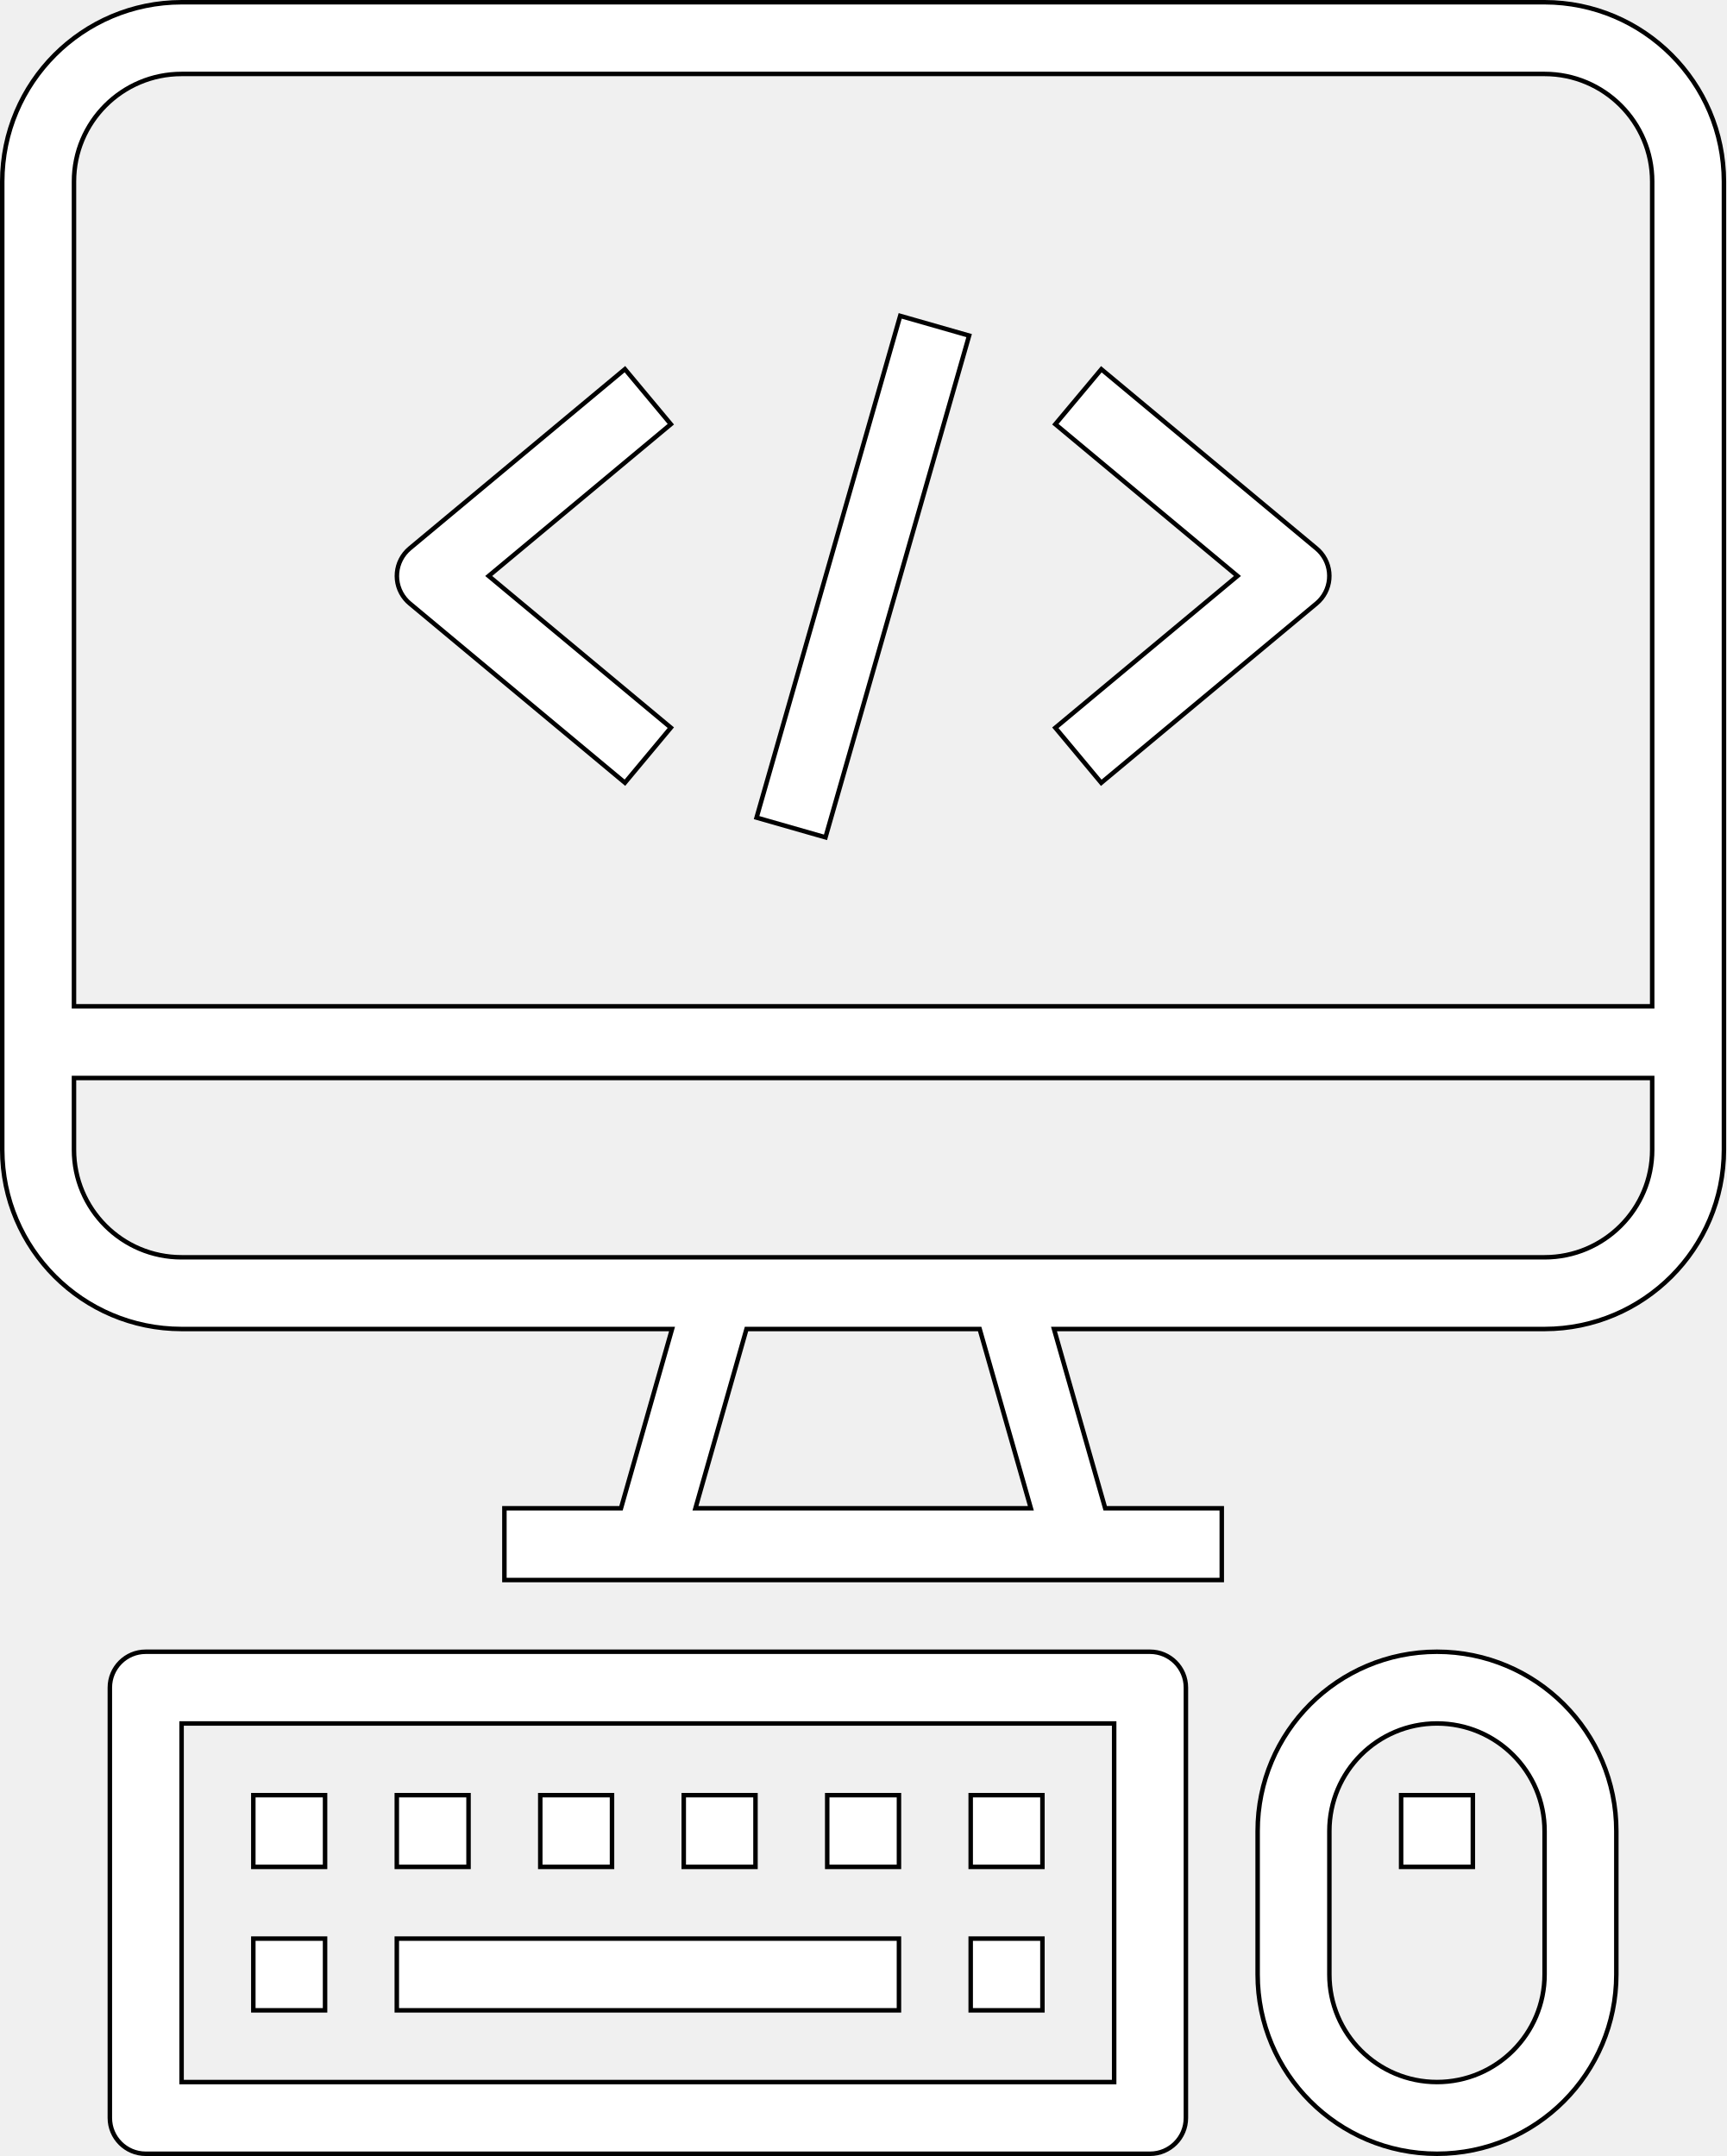
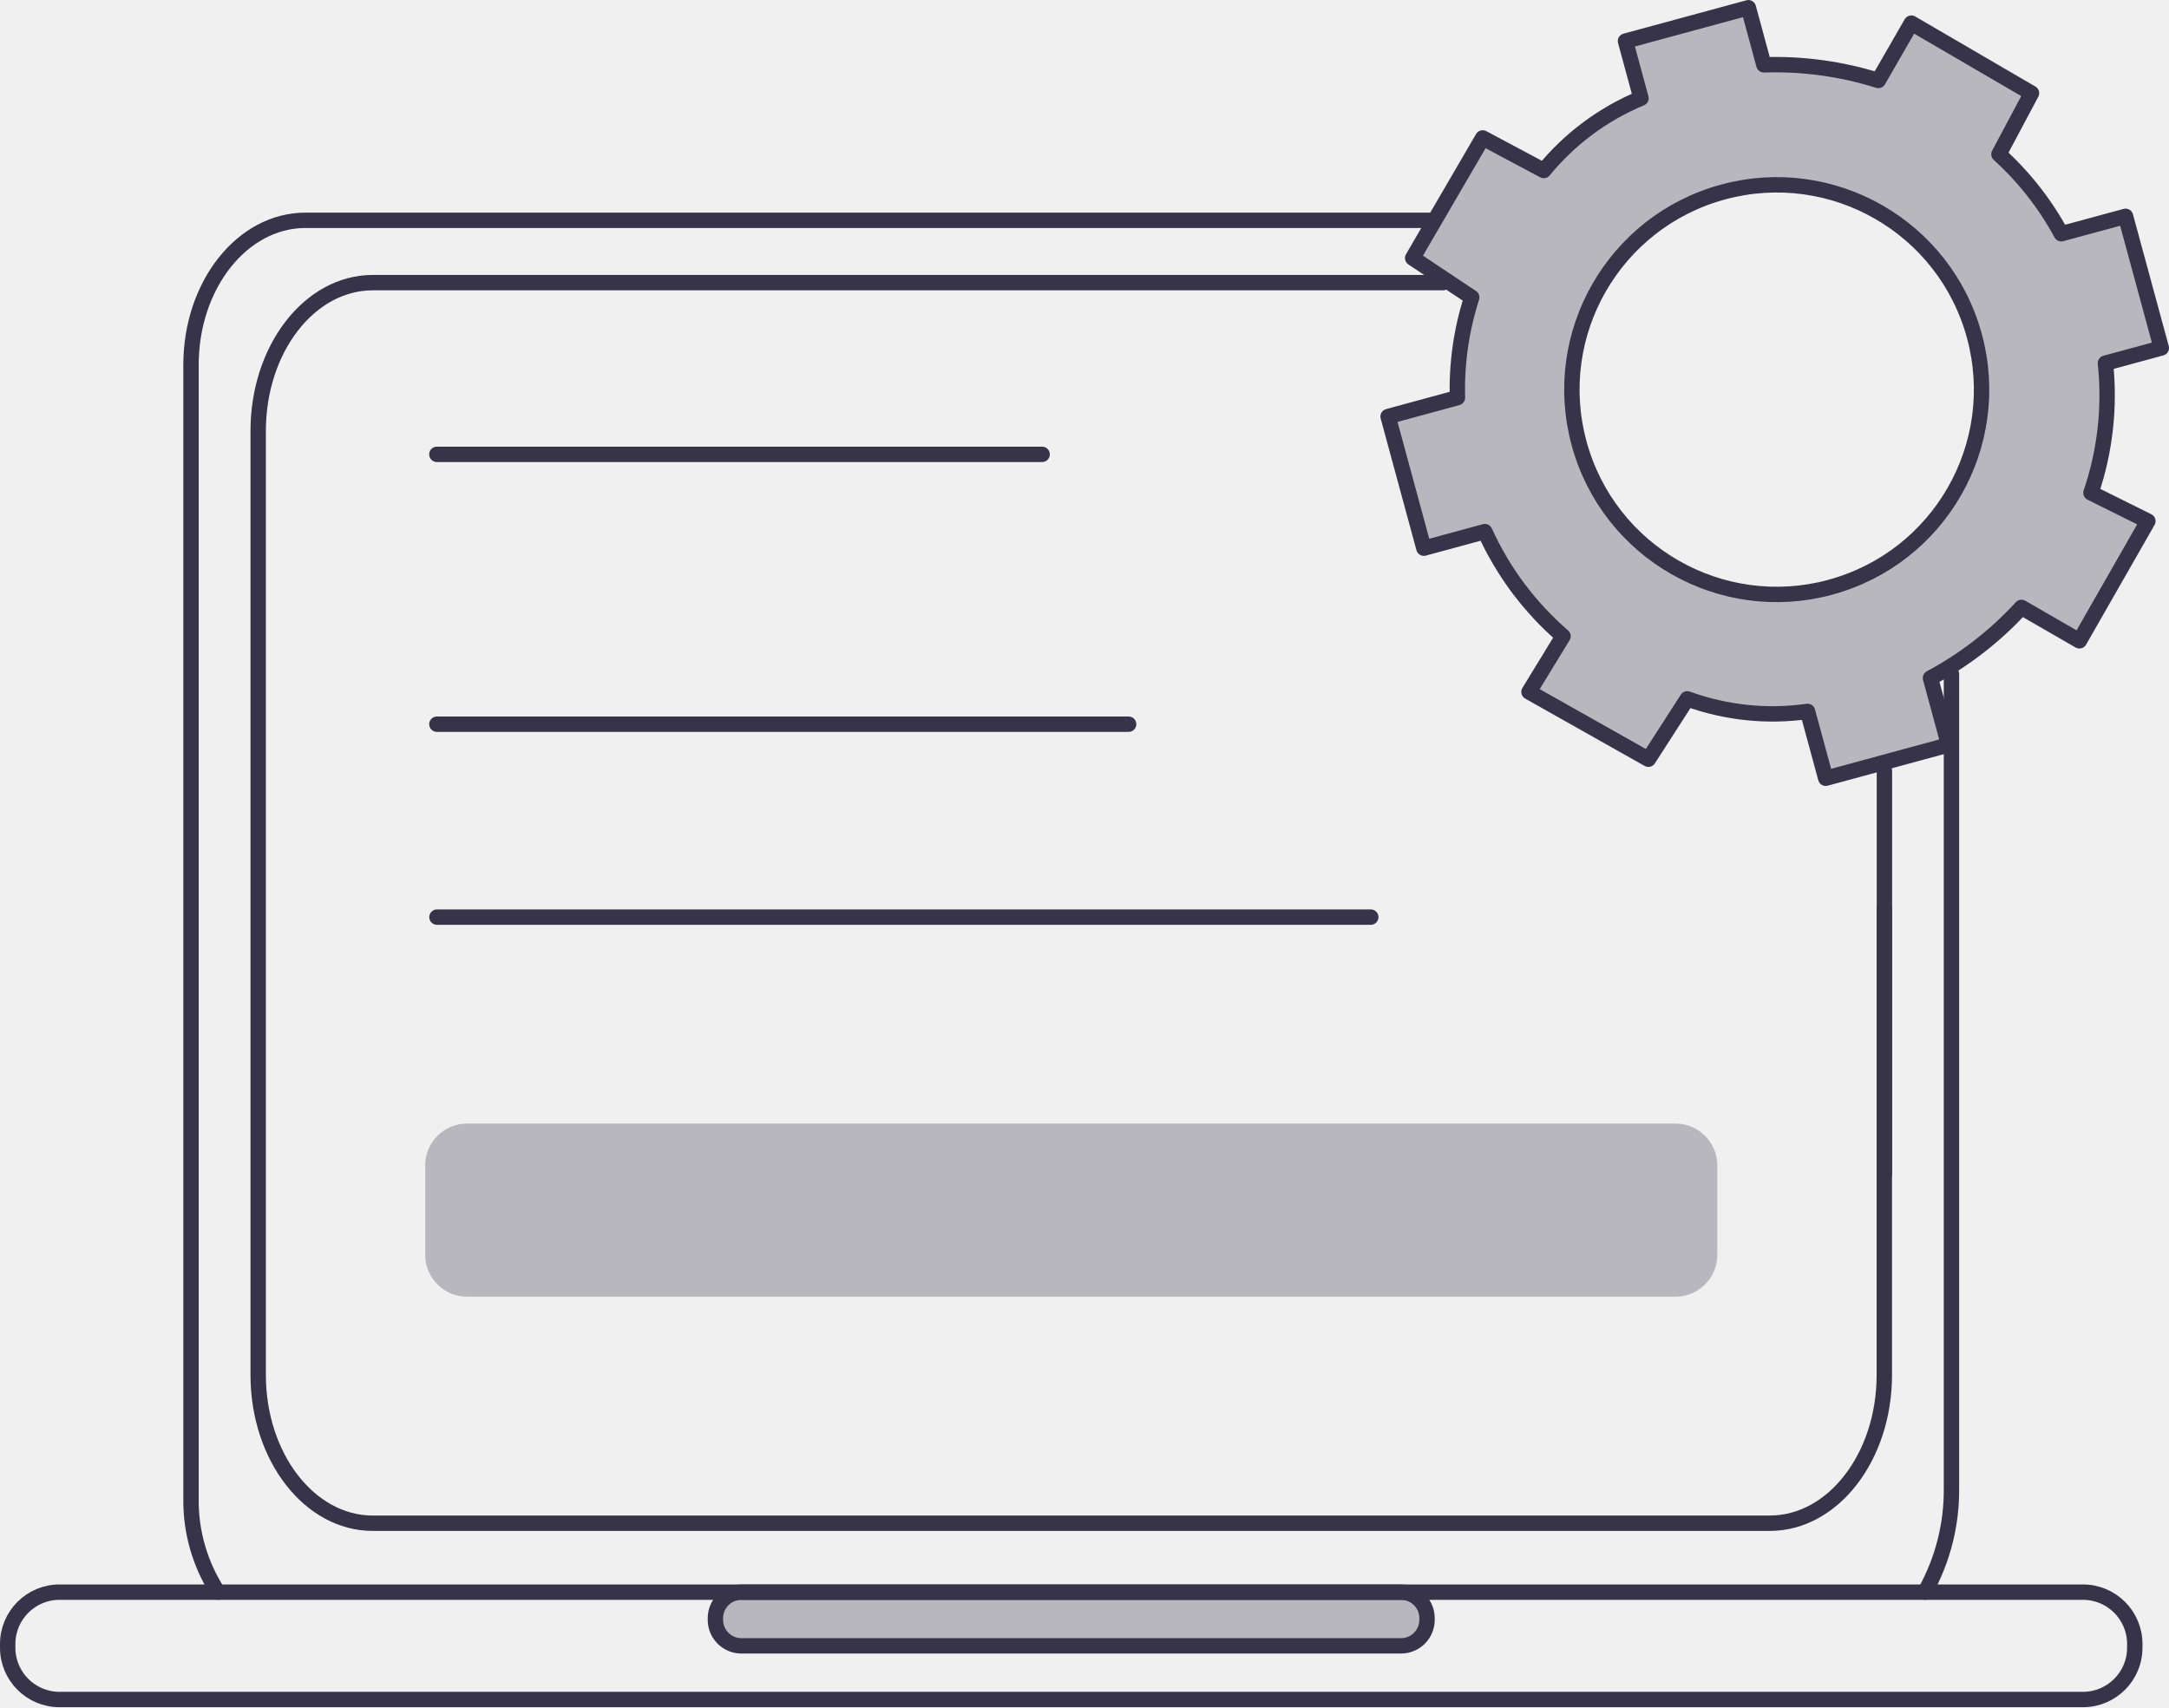
- <svg xmlns="http://www.w3.org/2000/svg" id="Capa_1" data-name="Capa 1" viewBox="0 0 385 481">
-   <defs>
-     <style>.cls-1{fill:#fff;stroke:#000;stroke-miterlimit:10;}</style>
-   </defs>
-   <path class="cls-1" d="M392,0H88A40.05,40.05,0,0,0,48,40V256a40.05,40.05,0,0,0,40,40H197.39L186,336H160v16H320V336H294l-11.42-40H392a40.05,40.05,0,0,0,40-40V40A40.05,40.05,0,0,0,392,0ZM202.61,336,214,296H266l11.42,40ZM416,256a24,24,0,0,1-24,24H88a24,24,0,0,1-24-24V240H416Zm0-32H64V40A24,24,0,0,1,88,16H392a24,24,0,0,1,24,24Z" transform="translate(-47.5 0.5)" />
-   <path class="cls-1" d="M304,368H80a8,8,0,0,0-8,8v96a8,8,0,0,0,8,8H304a8,8,0,0,0,8-8V376A8,8,0,0,0,304,368Zm-8,96H88V384H296Z" transform="translate(-47.5 0.5)" />
-   <rect class="cls-1" x="56.5" y="432.5" width="16" height="16" />
-   <rect class="cls-1" x="56.5" y="400.5" width="16" height="16" />
-   <rect class="cls-1" x="88.5" y="400.5" width="16" height="16" />
-   <rect class="cls-1" x="120.5" y="400.5" width="16" height="16" />
-   <rect class="cls-1" x="184.5" y="400.5" width="16" height="16" />
-   <rect class="cls-1" x="152.5" y="400.5" width="16" height="16" />
-   <rect class="cls-1" x="216.5" y="432.5" width="16" height="16" />
-   <rect class="cls-1" x="216.5" y="400.5" width="16" height="16" />
-   <rect class="cls-1" x="88.5" y="432.5" width="112" height="16" />
-   <path class="cls-1" d="M368,368a40,40,0,0,0-40,40v32a40,40,0,0,0,80,0V408A40,40,0,0,0,368,368Zm24,72a24,24,0,0,1-48,0V408a24,24,0,0,1,48,0Z" transform="translate(-47.5 0.5)" />
-   <rect class="cls-1" x="312.5" y="400.5" width="16" height="16" />
-   <rect class="cls-1" x="181.73" y="120.14" width="116.43" height="15.99" transform="translate(3.24 324.07) rotate(-74.03)" />
-   <path class="cls-1" d="M197.12,94.14,186.88,81.86l-48,40a8,8,0,0,0-1,11.26,7.56,7.56,0,0,0,1,1l48,40,10.24-12.28L156.5,128Z" transform="translate(-47.5 0.5)" />
-   <path class="cls-1" d="M342.14,122.88a7.56,7.56,0,0,0-1-1l-48-40L282.88,94.14,323.5,128l-40.62,33.86,10.24,12.28,48-40A8,8,0,0,0,342.14,122.88Z" transform="translate(-47.5 0.5)" />
+ <svg xmlns="http://www.w3.org/2000/svg" width="141" height="111" viewBox="0 0 141 111">
+   <g transform="translate(-16.06 -33.288)">
+     <path d="M122.277,46.041" transform="translate(13.199 1.521)" fill="none" stroke="#373449" stroke-linecap="round" stroke-linejoin="round" stroke-miterlimit="10" stroke-width="1" />
+     <path d="M28.912,135.238a10.944,10.944,0,0,1-1.751-6.019V55.443c0-5.193,3.332-9.4,7.442-9.4h73.361" transform="translate(1.316 1.569)" fill="none" stroke="#373449" stroke-linecap="round" stroke-linejoin="round" stroke-miterlimit="10" stroke-width="1" />
+     <path d="M33.782,111.225" transform="translate(2.138 28.261)" fill="none" stroke="#373449" stroke-linecap="round" stroke-linejoin="round" stroke-miterlimit="10" stroke-width="1" />
+     <path d="M129.087,71.856v52.857a13.583,13.583,0,0,1-1.724,6.84" transform="translate(13.831 5.253)" fill="none" stroke="#373449" stroke-linecap="round" stroke-linejoin="round" stroke-miterlimit="10" stroke-width="1" />
+     <path d="M128.9,52.661" transform="translate(14.021 2.354)" fill="none" stroke="#373449" stroke-linecap="round" stroke-linejoin="round" stroke-miterlimit="10" stroke-width="1" />
+     <path d="M118.394,49.448" transform="translate(12.717 1.944)" fill="none" stroke="#373449" stroke-linecap="round" stroke-linejoin="round" stroke-miterlimit="10" stroke-width="1" />
+     <path d="M136.755,90.2v30.272c0,5.322-3.334,9.637-7.447,9.637H38.492c-4.113,0-7.447-4.315-7.447-9.637V59.085c0-5.322,3.334-9.637,7.447-9.637h69.574" transform="translate(1.799 2.217)" fill="none" stroke="#373449" stroke-linecap="round" stroke-linejoin="round" stroke-miterlimit="10" stroke-width="1" />
+     <path d="M125.014,56.068" transform="translate(13.539 2.831)" fill="none" stroke="#373449" stroke-linecap="round" stroke-linejoin="round" stroke-miterlimit="10" stroke-width="1" />
+     <path d="M151.466,108.842H19.931a3.37,3.37,0,0,0-3.371,3.369v.243a3.37,3.37,0,0,0,3.371,3.369H151.465a3.37,3.37,0,0,0,3.371-3.369v-.243A3.369,3.369,0,0,0,151.466,108.842Z" transform="translate(0 27.965)" fill="none" stroke="#373449" stroke-linecap="round" stroke-linejoin="round" stroke-miterlimit="10" stroke-width="1" />
+     <path d="M102.03,112.334H59.139a1.69,1.69,0,0,1-1.685-1.685v-.121a1.69,1.69,0,0,1,1.685-1.685h42.89a1.69,1.69,0,0,1,1.685,1.685v.121A1.691,1.691,0,0,1,102.03,112.334Z" transform="translate(5.113 27.965)" fill="#373449" opacity="0.3" />
+     <path d="M102.03,112.334H59.139a1.69,1.69,0,0,1-1.685-1.685v-.121a1.69,1.69,0,0,1,1.685-1.685h42.89a1.69,1.69,0,0,1,1.685,1.685v.121A1.691,1.691,0,0,1,102.03,112.334Z" transform="translate(5.113 27.965)" fill="none" stroke="#373449" stroke-linecap="round" stroke-linejoin="round" stroke-miterlimit="10" stroke-width="1" />
+     <line x2="39.346" transform="translate(44.459 62.829)" stroke-width="1" stroke="#373449" stroke-linecap="round" stroke-linejoin="round" stroke-miterlimit="10" fill="none" />
+     <line x2="44.967" transform="translate(44.461 80.374)" stroke-width="1" stroke="#373449" stroke-linecap="round" stroke-linejoin="round" stroke-miterlimit="10" fill="none" />
+     <line x2="60.705" transform="translate(44.465 92.918)" stroke-width="1" stroke="#373449" stroke-linecap="round" stroke-linejoin="round" stroke-miterlimit="10" fill="none" />
+     <path d="M121.951,98.1H43.386a2.725,2.725,0,0,1-2.717-2.717V89.561a2.726,2.726,0,0,1,2.717-2.717h78.565a2.725,2.725,0,0,1,2.717,2.717v5.825A2.725,2.725,0,0,1,121.951,98.1Z" transform="translate(3.029 19.497)" fill="#373449" opacity="0.3" />
+     <g transform="translate(106.296 33.788)">
+       <path d="M142.952,56.9l3.632-.986-2.325-8.561-4.177,1.134a19.409,19.409,0,0,0-4.054-5.168l2.117-3.974-7.811-4.554-2.146,3.729a22.287,22.287,0,0,0-7.439-1.016l-1.008-3.714-7.989,2.17,1.008,3.714a16.219,16.219,0,0,0-6.32,4.7l-3.971-2.118-4.552,7.81,3.841,2.557a19.45,19.45,0,0,0-.93,6.521L96.32,60.369l2.325,8.561,3.964-1.077a19.775,19.775,0,0,0,5.083,6.8l-2.213,3.621,7.762,4.378,2.527-3.927a16.215,16.215,0,0,0,7.82.818l1.18,4.346,7.989-2.17-1.18-4.346a22.192,22.192,0,0,0,5.915-4.593l3.768,2.173,4.451-7.783-3.7-1.839A19.714,19.714,0,0,0,142.952,56.9Zm-17.88,14.57a13.314,13.314,0,1,1,9.36-16.339A13.314,13.314,0,0,1,125.072,71.468Z" transform="translate(-96.32 -33.788)" fill="none" stroke="#373449" stroke-linecap="round" stroke-linejoin="round" stroke-miterlimit="10" stroke-width="1" />
+       <path d="M142.952,56.9l3.632-.986-2.325-8.561-4.177,1.134a19.409,19.409,0,0,0-4.054-5.168l2.117-3.974-7.811-4.554-2.146,3.729a22.287,22.287,0,0,0-7.439-1.016l-1.008-3.714-7.989,2.17,1.008,3.714a16.219,16.219,0,0,0-6.32,4.7l-3.971-2.118-4.552,7.81,3.841,2.557a19.45,19.45,0,0,0-.93,6.521L96.32,60.369l2.325,8.561,3.964-1.077a19.775,19.775,0,0,0,5.083,6.8l-2.213,3.621,7.762,4.378,2.527-3.927a16.215,16.215,0,0,0,7.82.818l1.18,4.346,7.989-2.17-1.18-4.346a22.192,22.192,0,0,0,5.915-4.593l3.768,2.173,4.451-7.783-3.7-1.839A19.714,19.714,0,0,0,142.952,56.9Zm-17.88,14.57a13.314,13.314,0,1,1,9.36-16.339A13.314,13.314,0,0,1,125.072,71.468Z" transform="translate(-96.32 -33.788)" fill="#373449" opacity="0.3" />
+     </g>
+     <line y2="26.154" transform="translate(138.56 83.421)" stroke-width="1" stroke="#373449" stroke-linecap="round" stroke-linejoin="round" stroke-miterlimit="10" fill="none" />
+   </g>
</svg>
